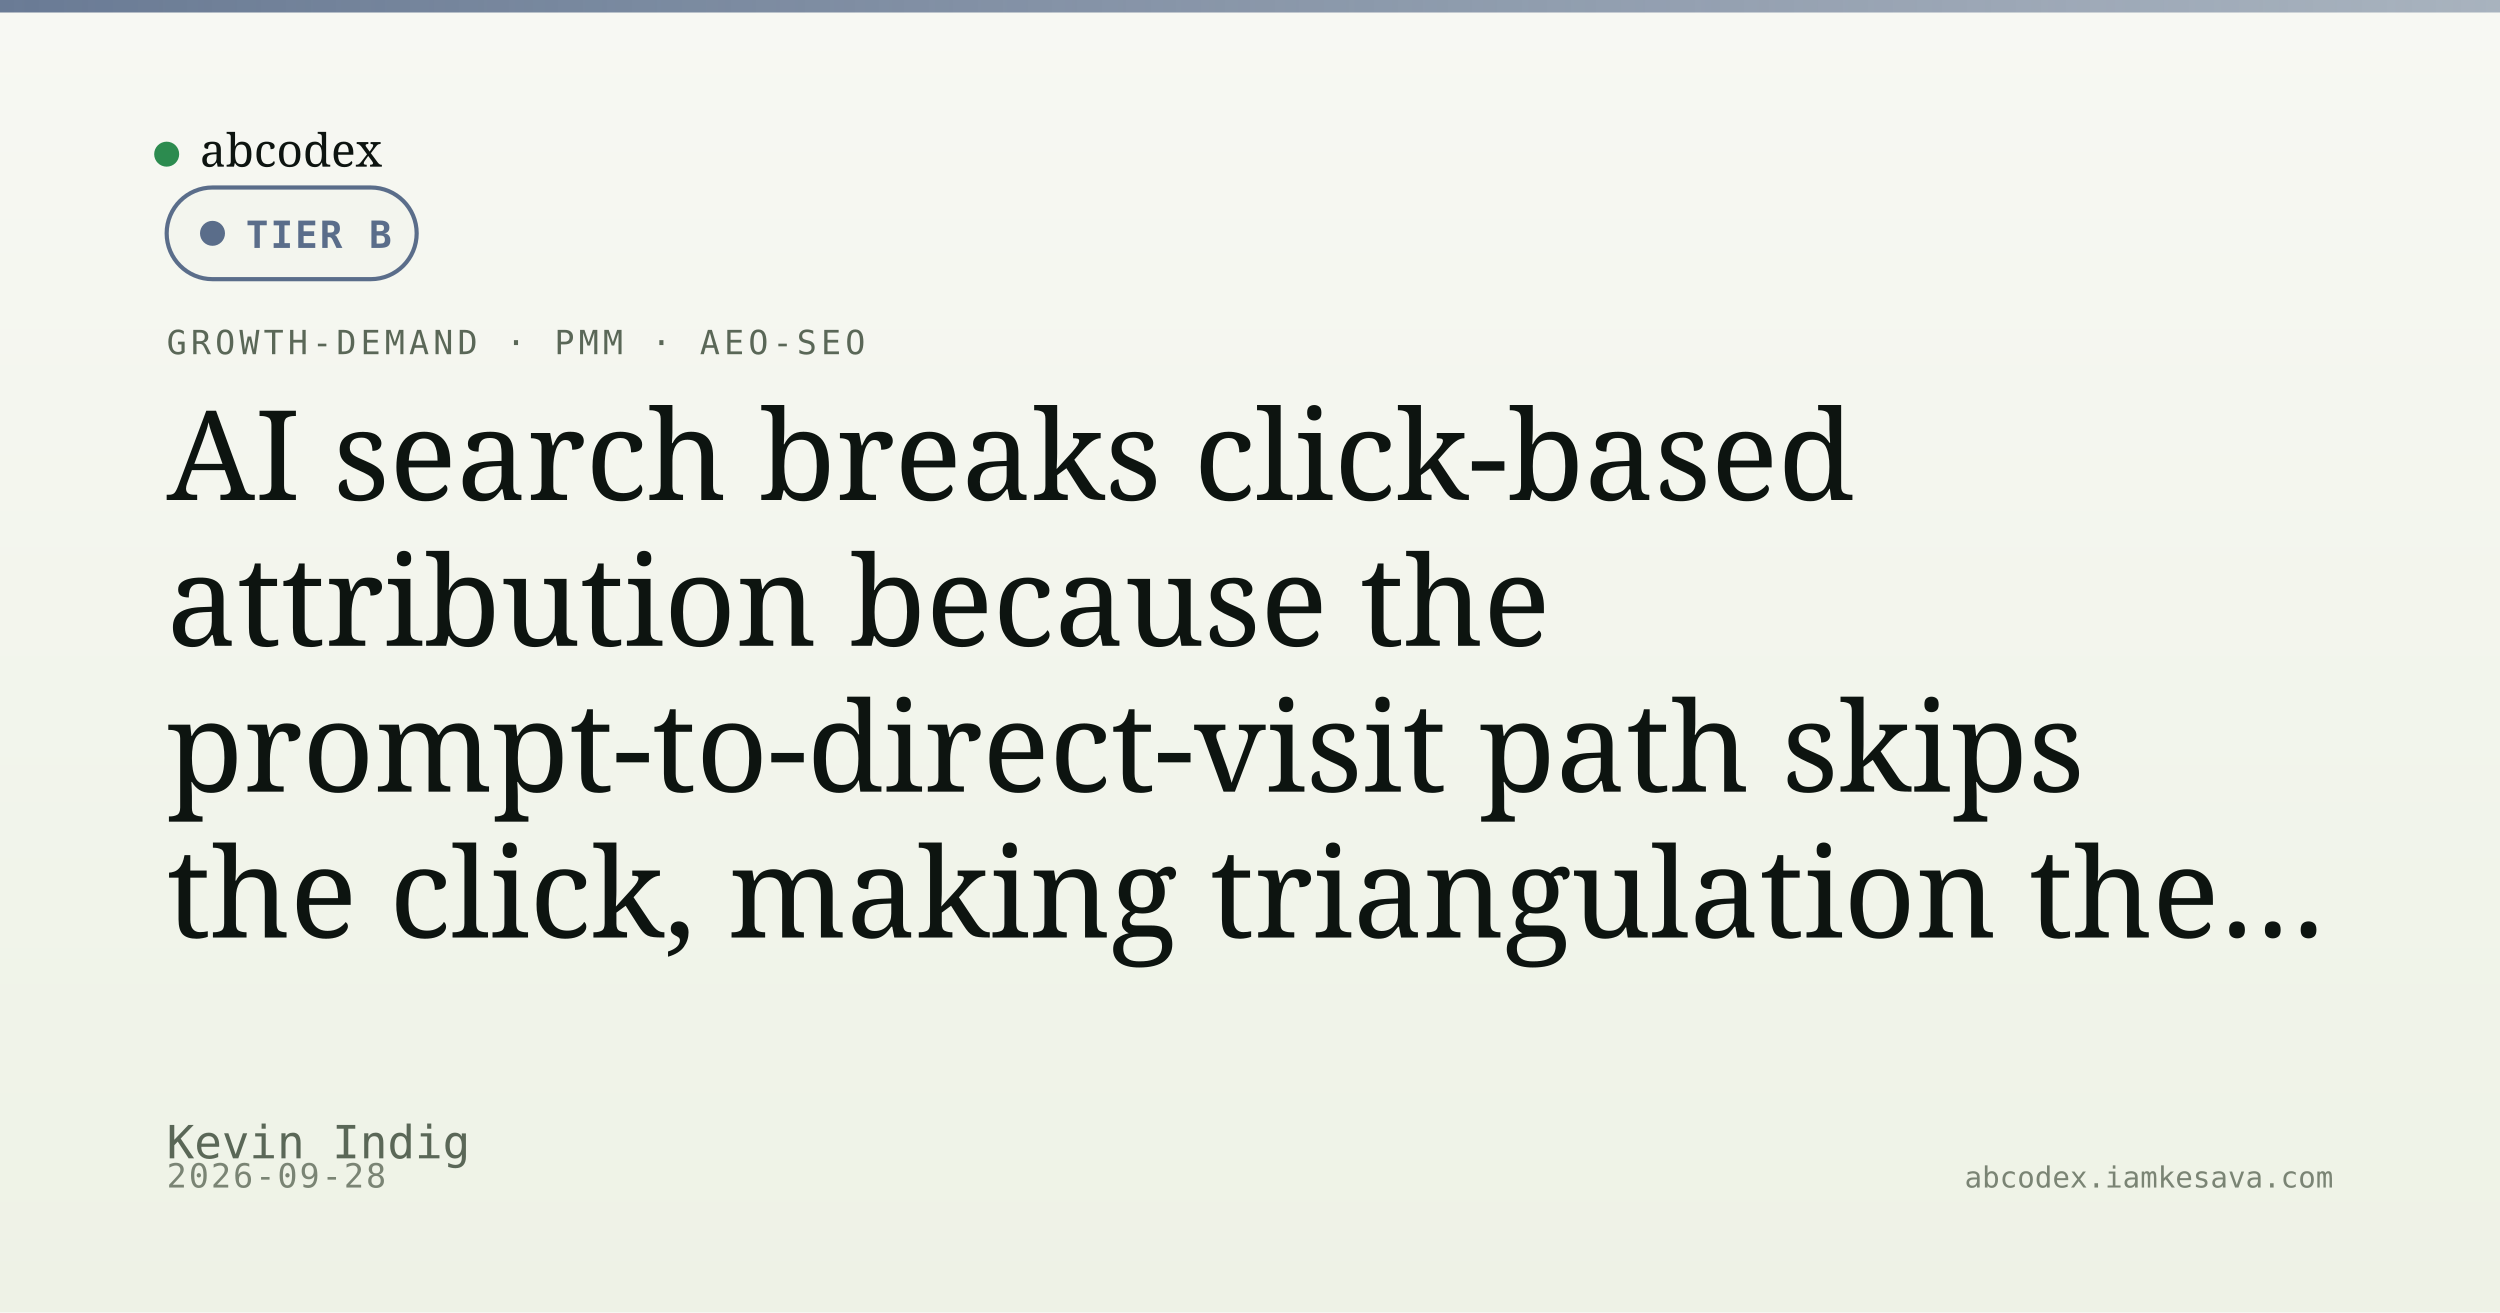
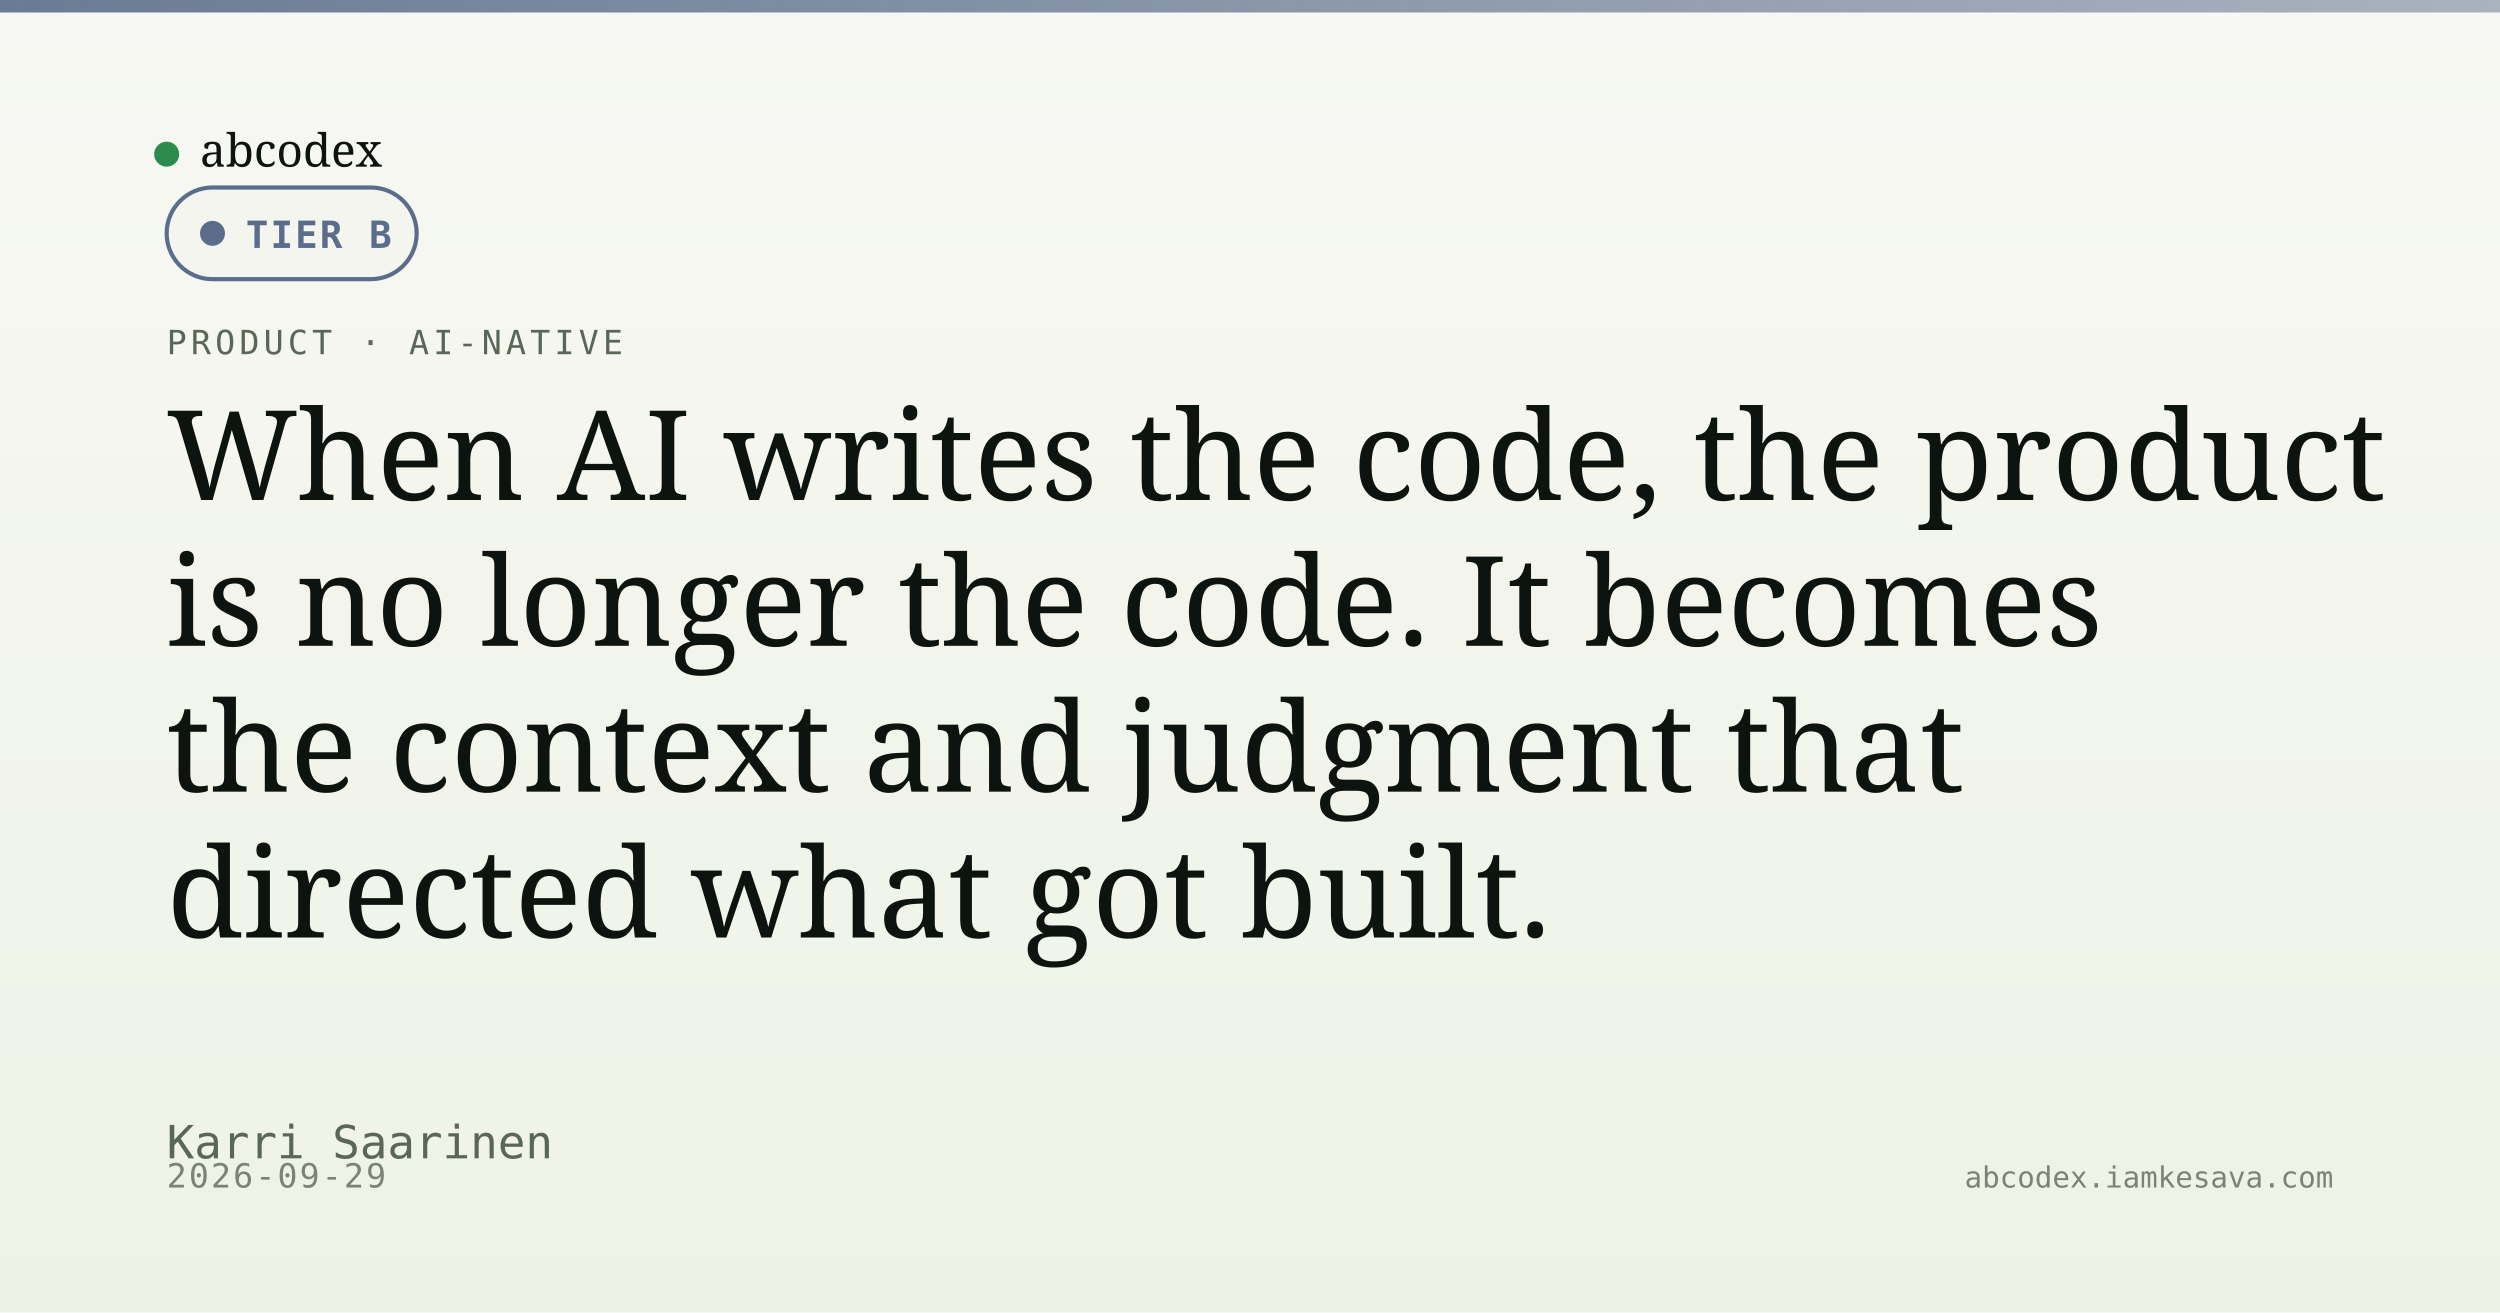
<svg xmlns="http://www.w3.org/2000/svg" viewBox="0 0 1200 630" width="1200" height="630">
  <defs>
    <linearGradient id="bg" x1="0" y1="0" x2="0" y2="1">
      <stop offset="0" stop-color="#f7f8f3" />
      <stop offset="1" stop-color="#eef2e6" />
    </linearGradient>
    <linearGradient id="band" x1="0" y1="0" x2="1" y2="0">
      <stop offset="0" stop-color="#5a6d8a" stop-opacity="0.9" />
      <stop offset="1" stop-color="#5a6d8a" stop-opacity="0.5" />
    </linearGradient>
  </defs>
  <rect width="1200" height="630" fill="url(#bg)" />
  <rect x="0" y="0" width="1200" height="6" fill="url(#band)" />
  <g transform="translate(80, 60)">
    <circle cx="0" cy="14" r="6" fill="#2c8b4f" />
    <text x="16" y="20" font-family="Newsreader, serif" font-size="22" fill="#0d1410">abcodex</text>
  </g>
-   <text x="80" y="170" font-family="JetBrains Mono, monospace" font-size="16" fill="#5a6757" letter-spacing="2">GROWTH-DEMAND · PMM · AEO-SEO</text>
+   <text x="80" y="170" font-family="JetBrains Mono, monospace" font-size="16" fill="#5a6757" letter-spacing="2">PRODUCT · AI-NATIVE</text>
  <g transform="translate(80, 90)">
    <rect width="120" height="44" rx="22" fill="#f3f5ee" stroke="#5a6d8a" stroke-width="2" />
    <circle cx="22" cy="22" r="6" fill="#5a6d8a" />
    <text x="38" y="29" font-family="JetBrains Mono, monospace" font-size="18" font-weight="600" fill="#5a6d8a" letter-spacing="1">TIER B</text>
  </g>
-   <text x="80" y="240" font-family="Newsreader, serif" font-size="60" font-weight="500" fill="#0d1410">AI search breaks click-based</text>
-   <text x="80" y="310" font-family="Newsreader, serif" font-size="60" font-weight="500" fill="#0d1410">attribution because the</text>
-   <text x="80" y="380" font-family="Newsreader, serif" font-size="60" font-weight="500" fill="#0d1410">prompt-to-direct-visit path skips</text>
-   <text x="80" y="450" font-family="Newsreader, serif" font-size="60" font-weight="500" fill="#0d1410">the click, making triangulation the…</text>
-   <text x="80" y="556" font-family="JetBrains Mono, monospace" font-size="22" fill="#5a6757">Kevin Indig</text>
-   <text x="80" y="570" font-family="JetBrains Mono, monospace" font-size="16" fill="#7a8474" letter-spacing="1">2026-09-28</text>
+   <text x="80" y="240" font-family="Newsreader, serif" font-size="60" font-weight="500" fill="#0d1410">When AI writes the code, the product</text>
+   <text x="80" y="310" font-family="Newsreader, serif" font-size="60" font-weight="500" fill="#0d1410">is no longer the code. It becomes</text>
+   <text x="80" y="380" font-family="Newsreader, serif" font-size="60" font-weight="500" fill="#0d1410">the context and judgment that</text>
+   <text x="80" y="450" font-family="Newsreader, serif" font-size="60" font-weight="500" fill="#0d1410">directed what got built.</text>
+   <text x="80" y="556" font-family="JetBrains Mono, monospace" font-size="22" fill="#5a6757">Karri Saarinen</text>
+   <text x="80" y="570" font-family="JetBrains Mono, monospace" font-size="16" fill="#7a8474" letter-spacing="1">2026-09-29</text>
  <text x="1120" y="570" text-anchor="end" font-family="JetBrains Mono, monospace" font-size="14" fill="#7a8474">abcodex.iamkesava.com</text>
</svg>
